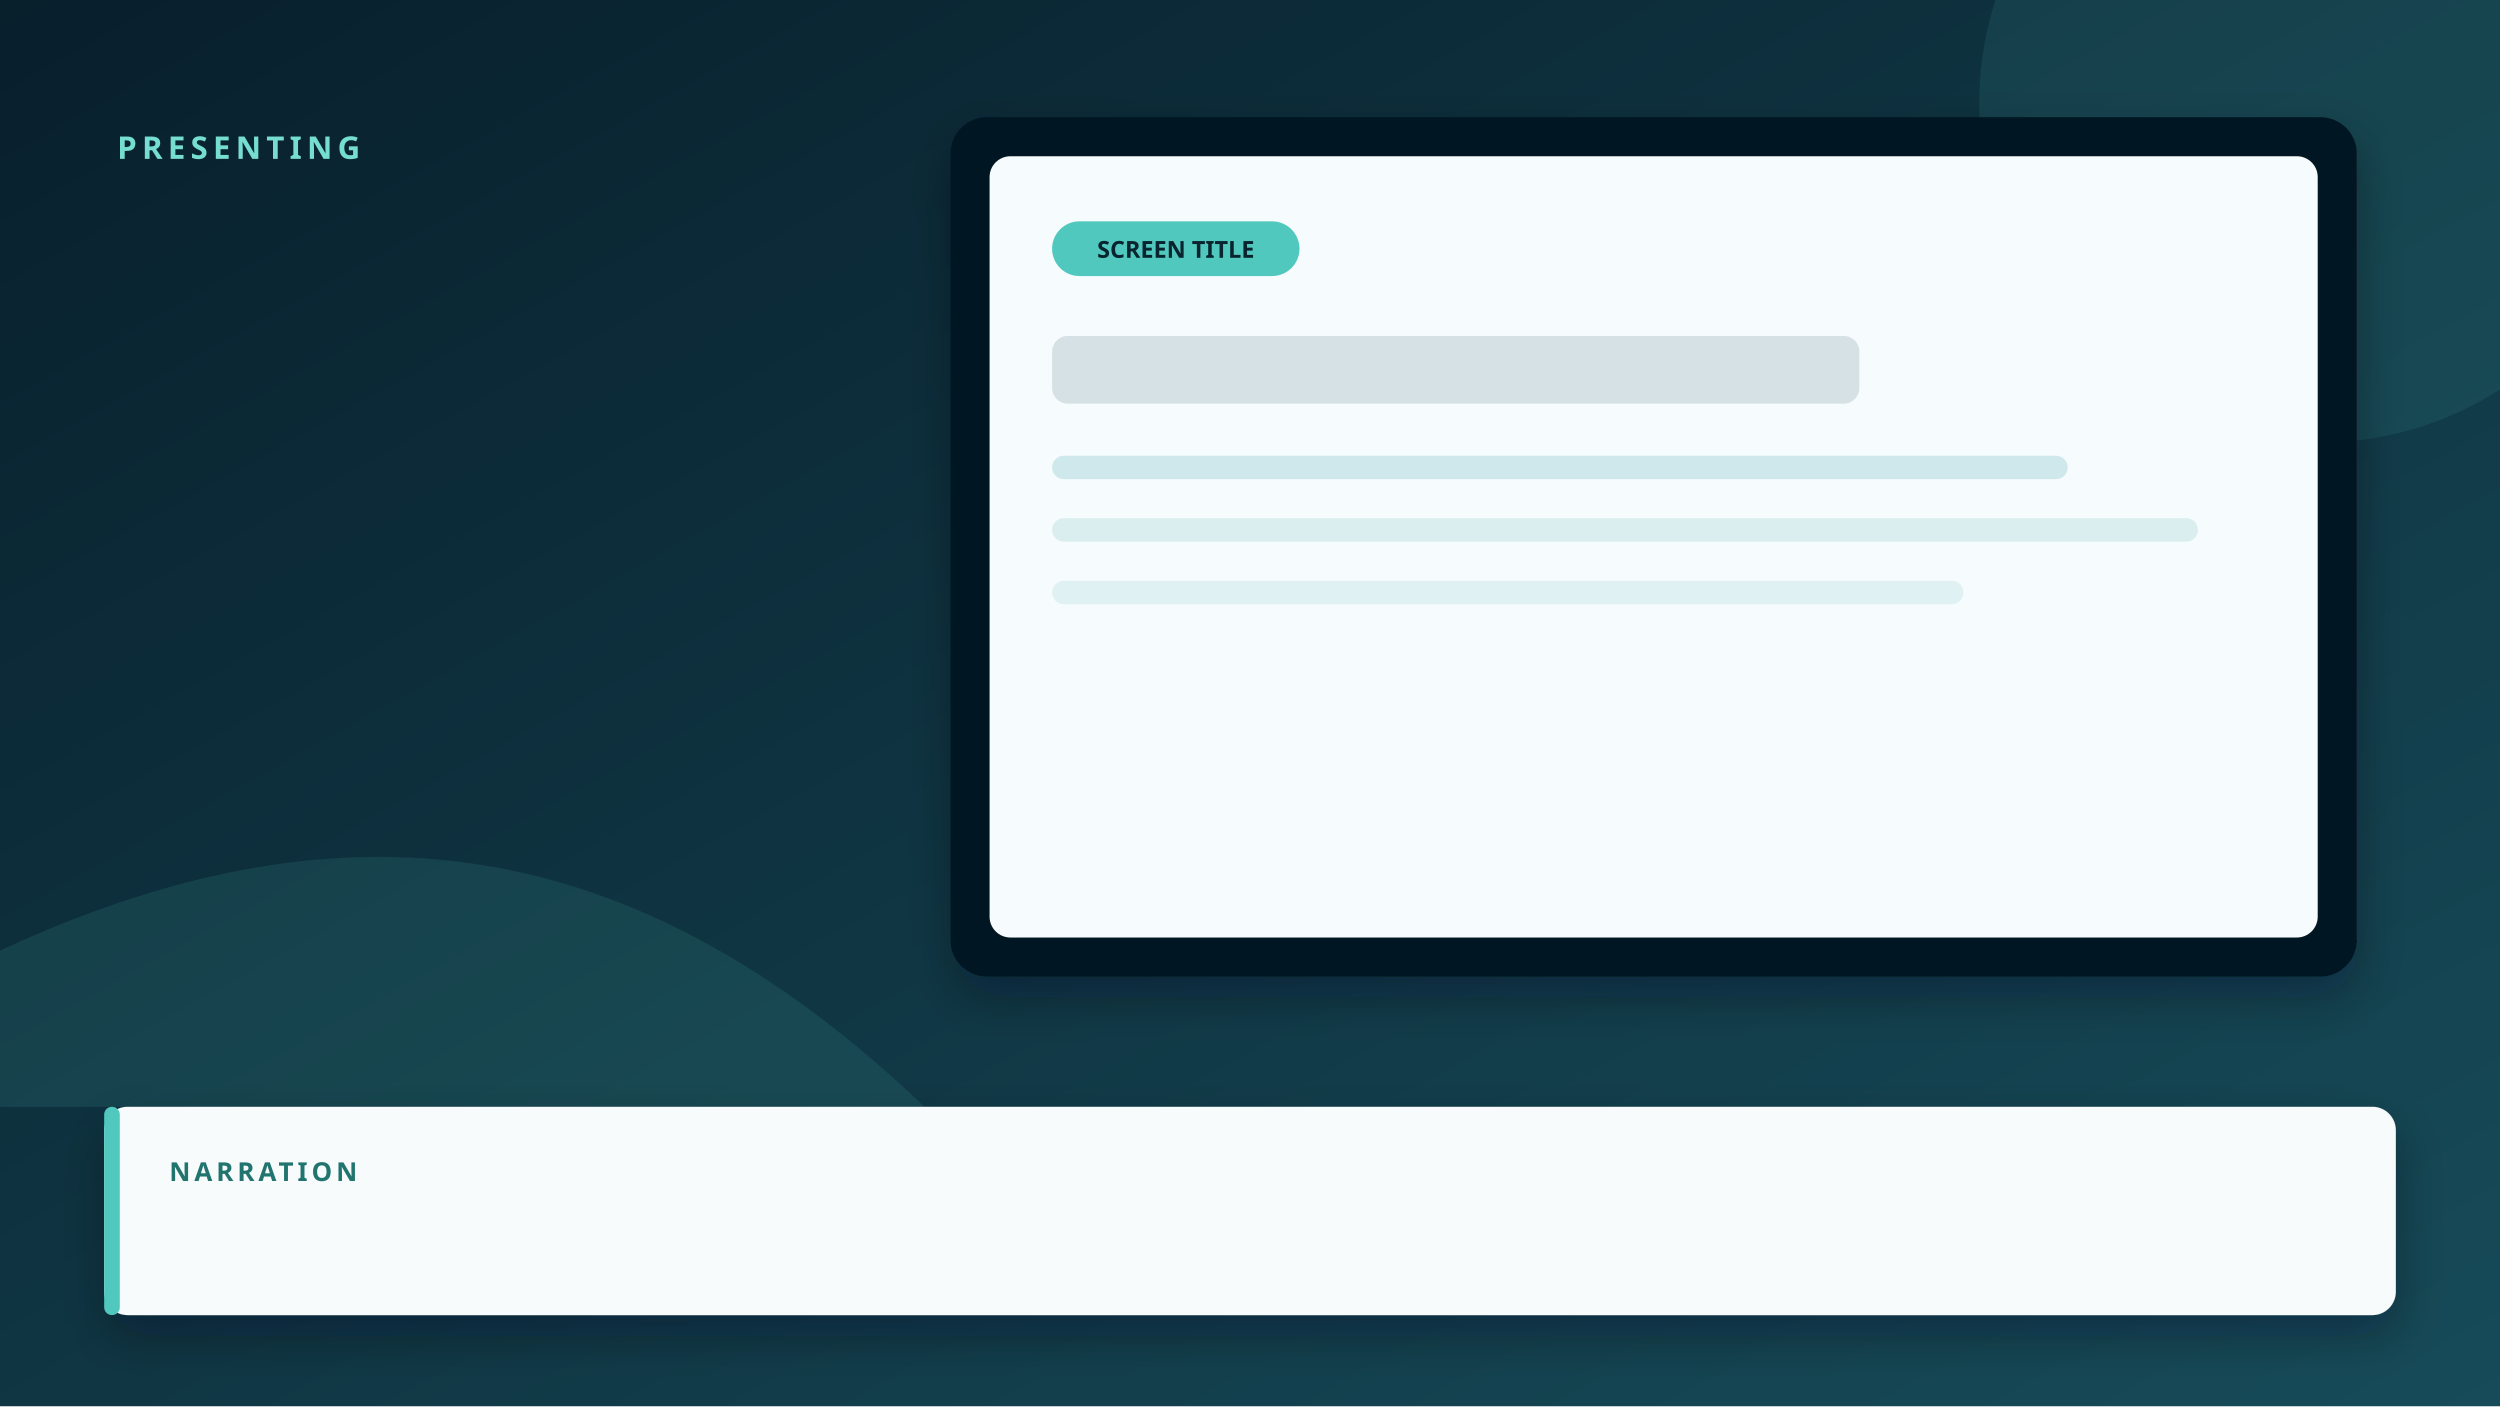
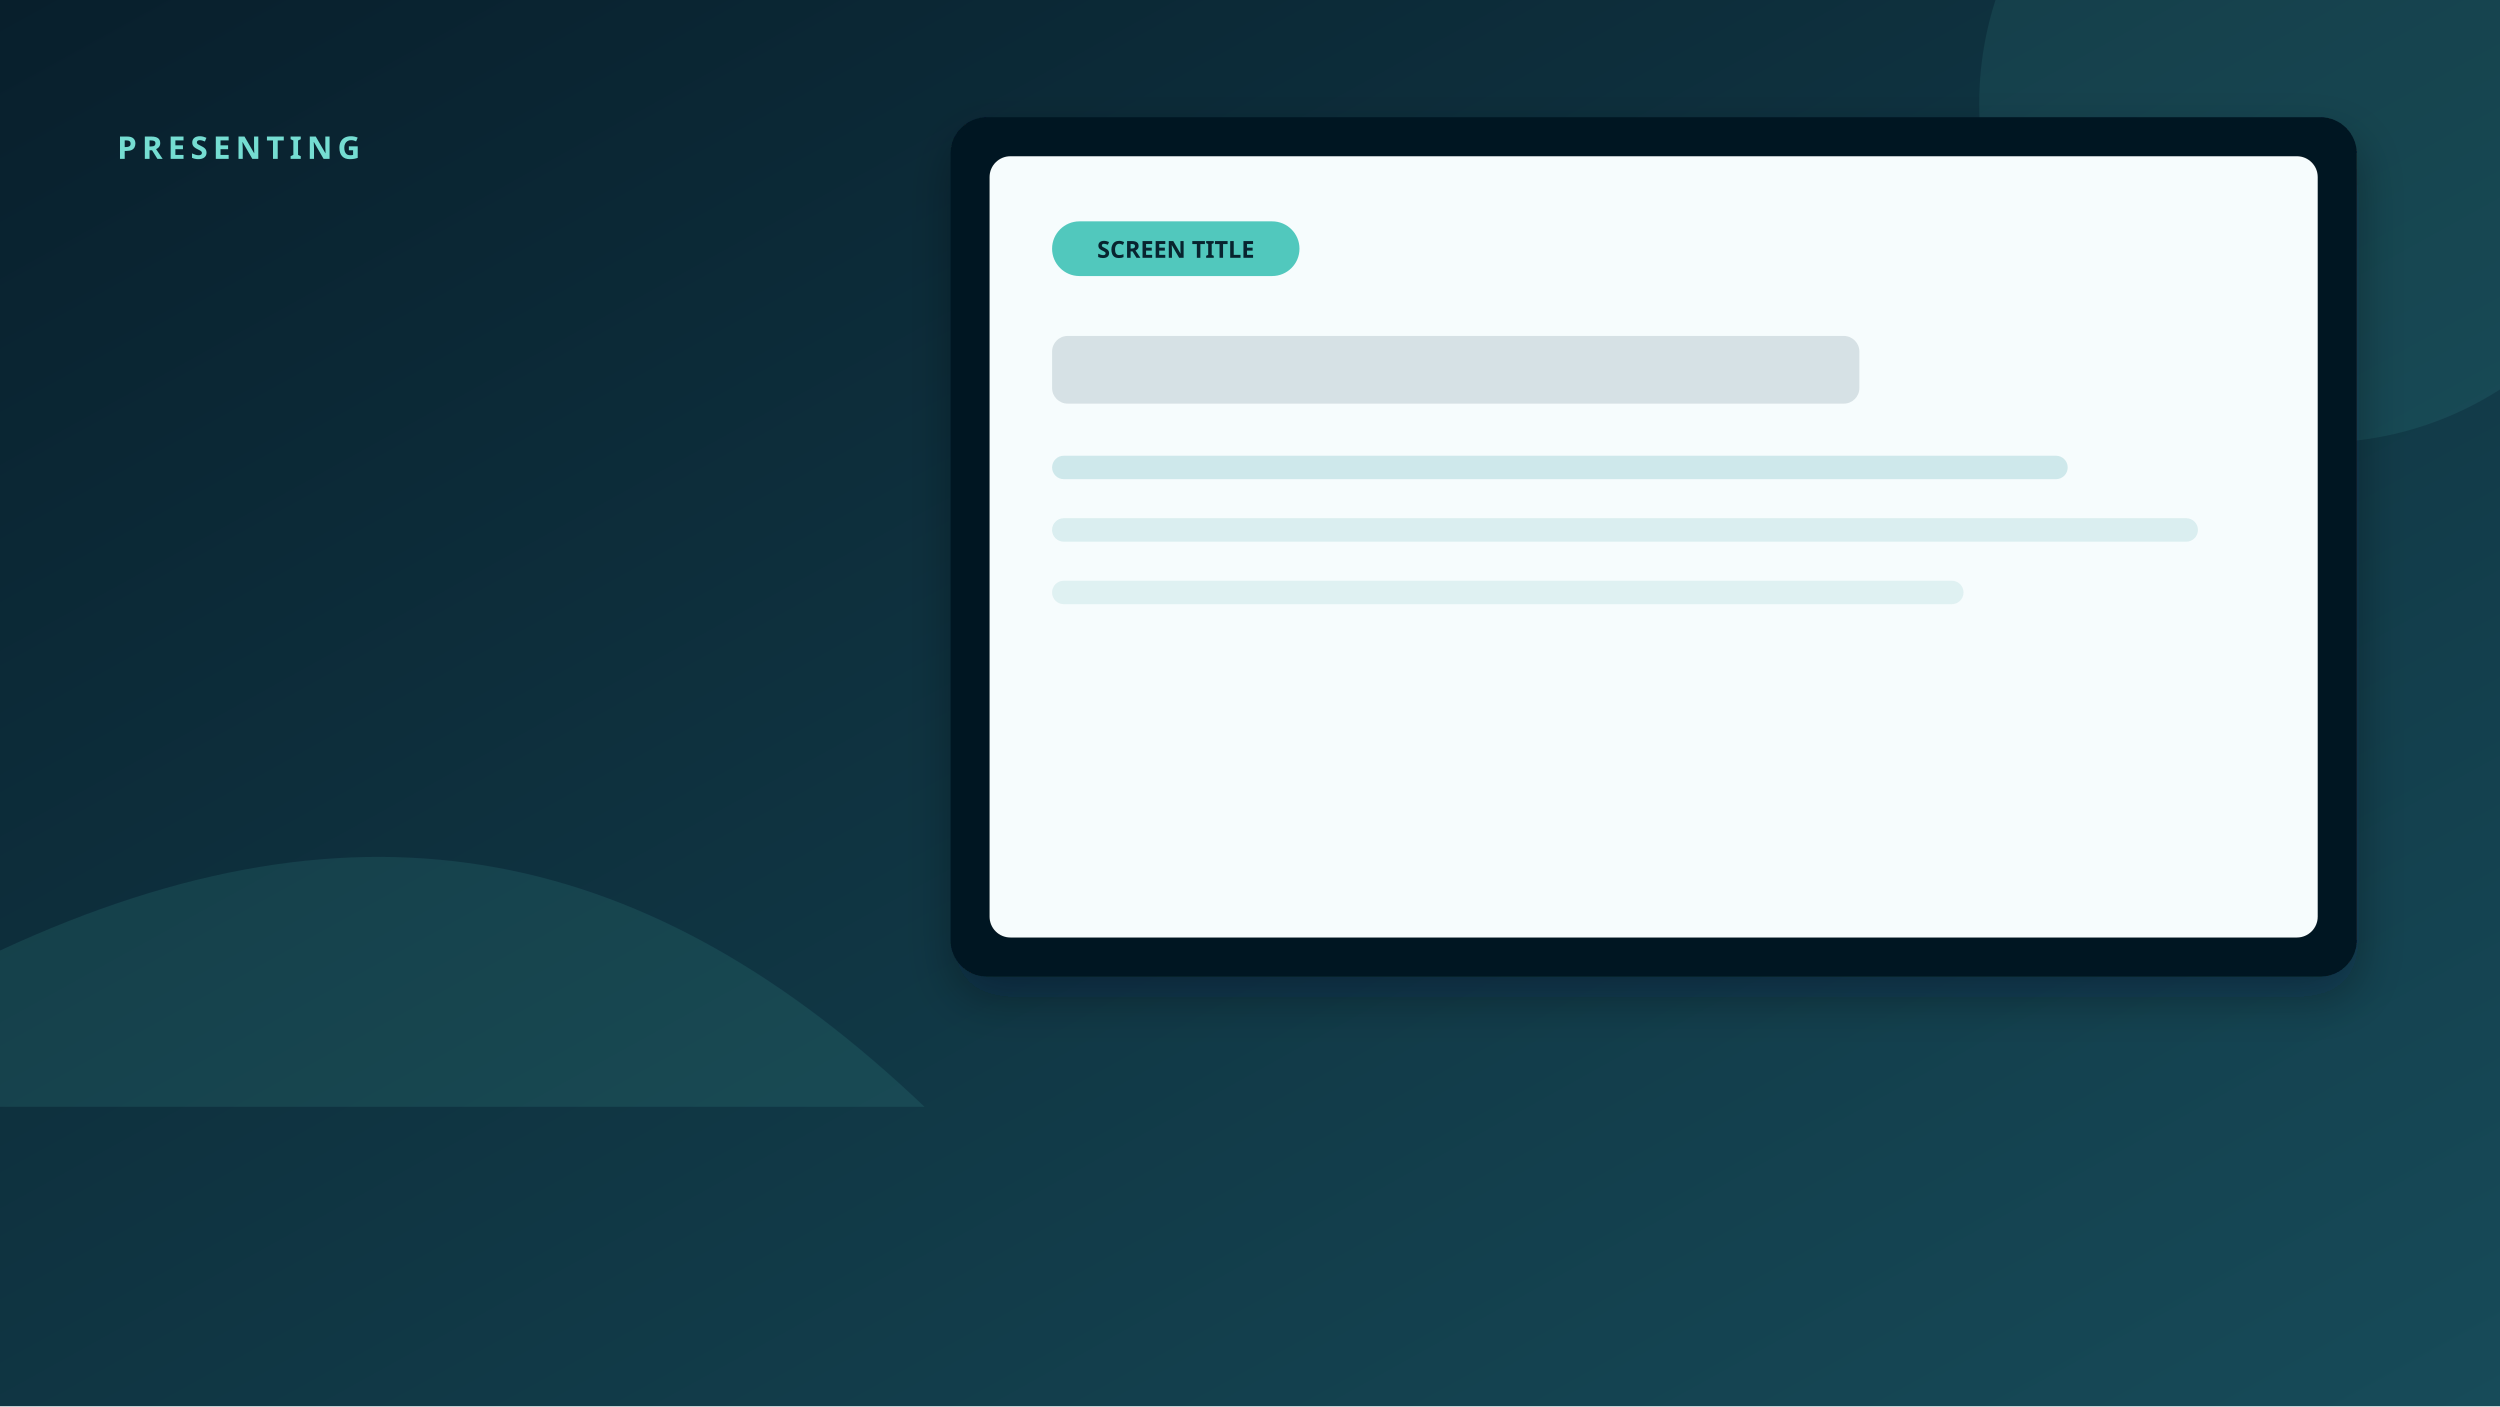
<svg xmlns="http://www.w3.org/2000/svg" viewBox="0 0 1920 1080" width="1920" height="1080">
  <defs>
    <linearGradient id="presenting-bg" x2="1" y2="1">
      <stop stop-color="#081f2c" />
      <stop offset="1" stop-color="#174b59" />
    </linearGradient>
    <linearGradient id="presenting-cloud" y2="1">
      <stop stop-color="#fff" />
      <stop offset="1" stop-color="#d9eff5" />
    </linearGradient>
    <filter id="presenting-shadow" x="-20%" y="-20%" width="140%" height="150%">
      <feDropShadow dy="16" stdDeviation="18" flood-color="#001018" flood-opacity=".32" />
    </filter>
  </defs>
  <rect width="1920" height="1080" fill="url(#presenting-bg)" />
  <circle cx="1780" cy="80" r="260" fill="#51c8bd" opacity=".1" />
  <path d="M0 730C280 600 500 650 710 850H0Z" fill="#51c8bd" opacity=".12" />
  <text x="90" y="122" fill="#75ddd2" font-family="Segoe UI, sans-serif" font-size="24" font-weight="800" letter-spacing="4">PRESENTING</text>
  <g filter="url(#presenting-shadow)">
    <rect x="730" y="90" width="1080" height="660" rx="28" fill="#061821" />
    <rect x="760" y="120" width="1020" height="600" rx="16" fill="#f6fcfd" />
  </g>
  <rect x="808" y="170" width="190" height="42" rx="21" fill="#51c8bd" />
  <text x="903" y="198" text-anchor="middle" fill="#08242f" font-family="Segoe UI, sans-serif" font-size="18" font-weight="800">SCREEN TITLE</text>
  <rect x="808" y="258" width="620" height="52" rx="12" fill="#123c4d" opacity=".14" />
  <g fill="#8ec8cc">
    <rect x="808" y="350" width="780" height="18" rx="9" opacity=".38" />
    <rect x="808" y="398" width="880" height="18" rx="9" opacity=".28" />
    <rect x="808" y="446" width="700" height="18" rx="9" opacity=".22" />
  </g>
-   <rect x="80" y="850" width="1760" height="160" rx="18" fill="#f7fbfc" filter="url(#presenting-shadow)" />
-   <rect x="80" y="850" width="12" height="160" rx="6" fill="#51c8bd" />
-   <text x="130" y="907" fill="#22756f" font-family="Segoe UI, sans-serif" font-size="20" font-weight="800" letter-spacing="3">NARRATION</text>
</svg>
